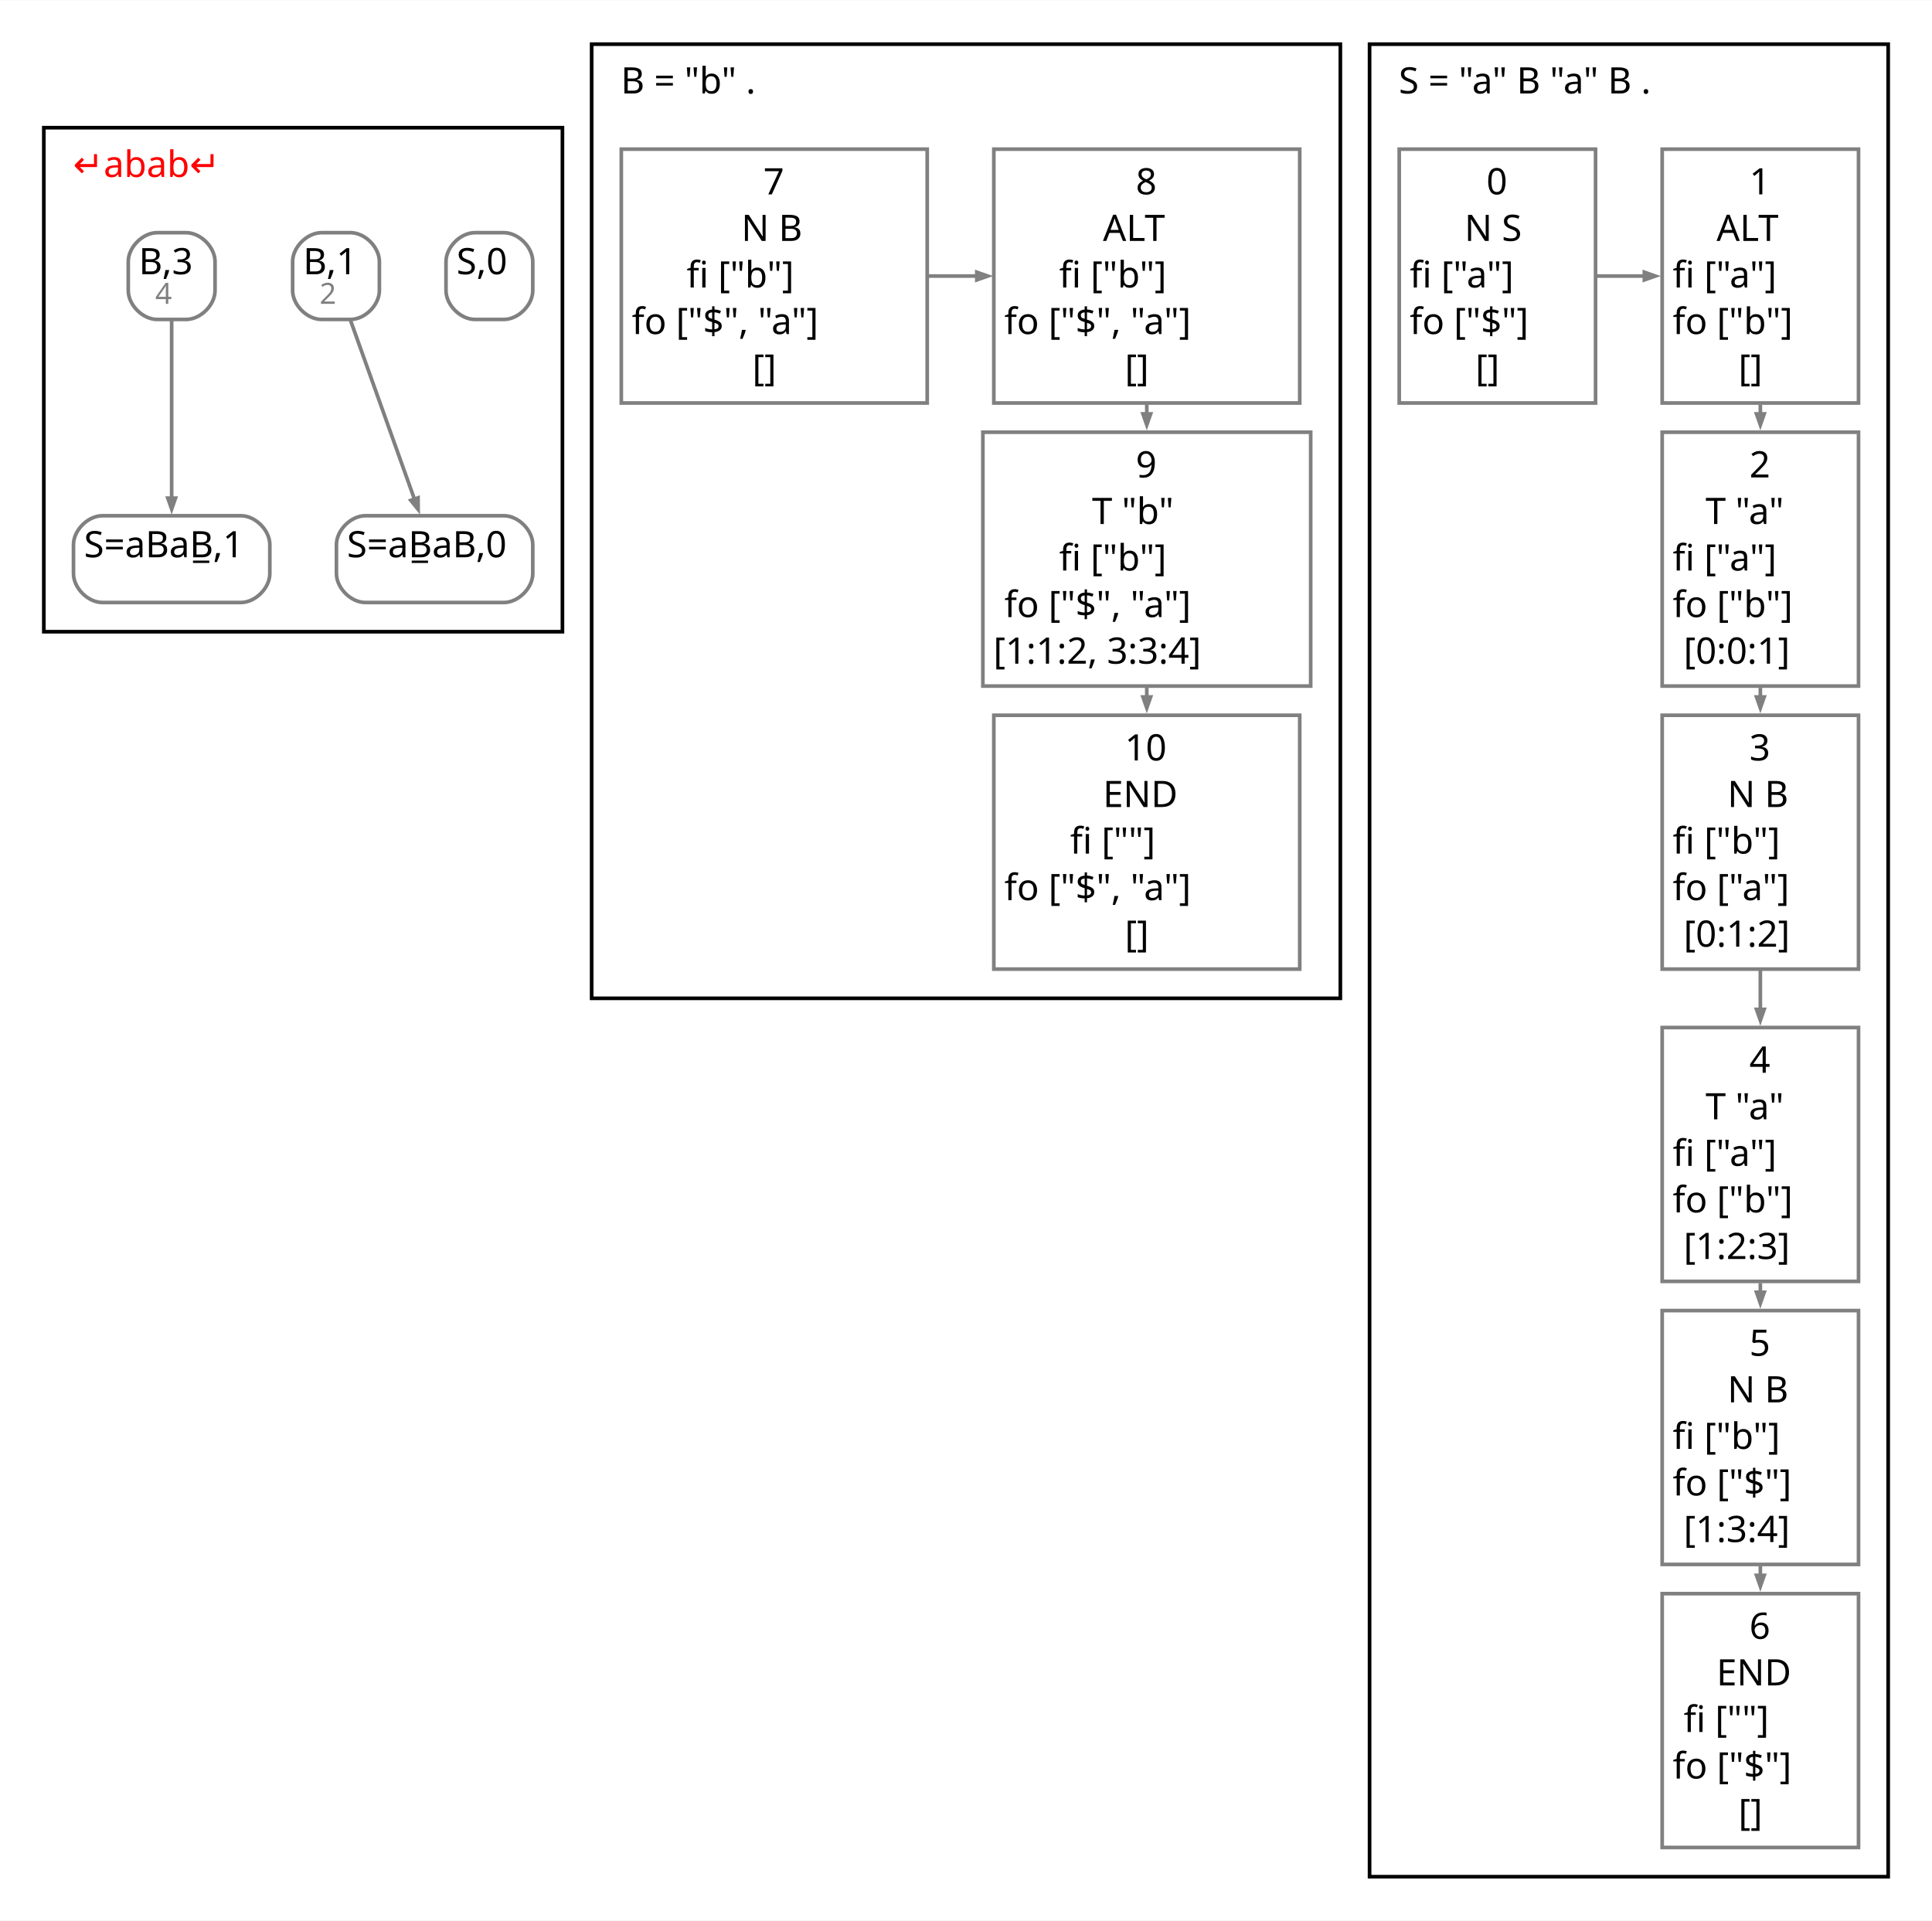
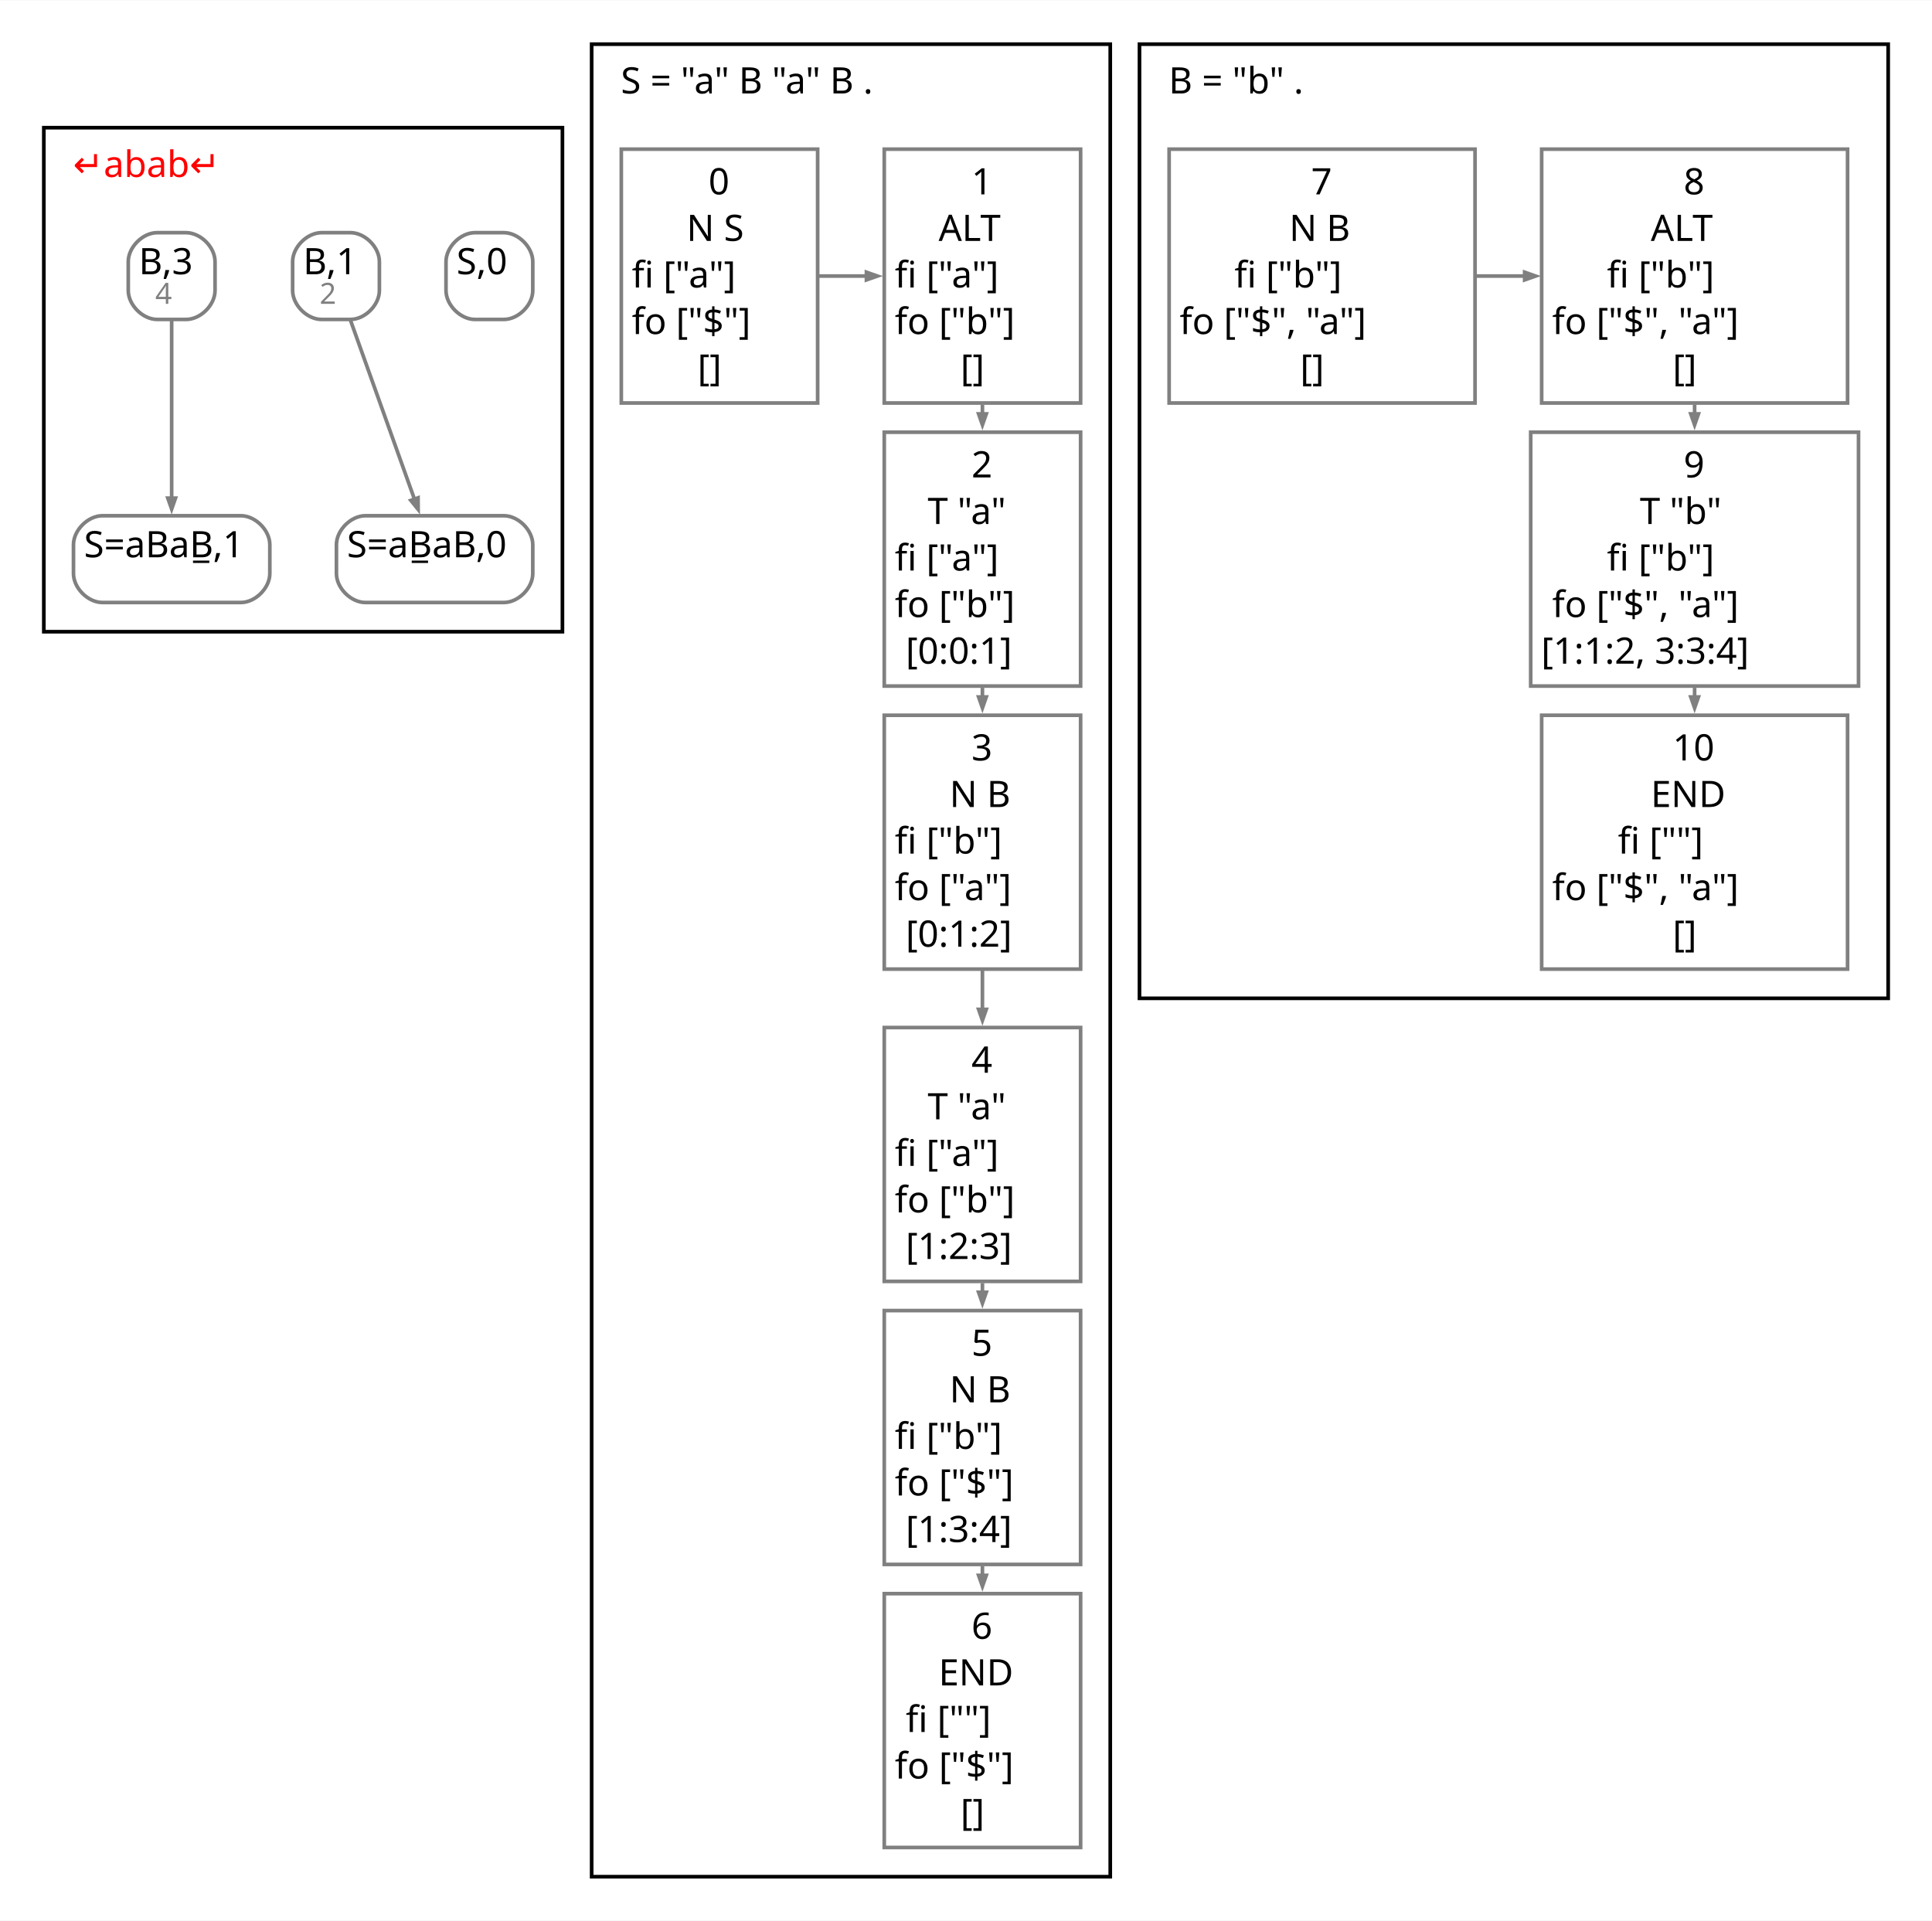
<svg xmlns="http://www.w3.org/2000/svg" width="529pt" height="526pt" viewBox="0.00 0.00 529.00 525.81">
  <g id="graph0" class="graph" transform="scale(1 1) rotate(0) translate(4 521.81)">
    <polygon fill="white" stroke="none" points="-4,4 -4,-521.81 525,-521.81 525,4 -4,4" />
    <g id="clust1" class="cluster">
      <polygon fill="none" stroke="black" points="8,-348.92 8,-486.94 150,-486.94 150,-348.92 8,-348.92" />
      <text text-anchor="start" x="16" y="-473.44" font-family="Menlo" font-size="10.00" fill="red">↵abab↵</text>
    </g>
    <g id="clust2" class="cluster">
-       <polygon fill="none" stroke="black" points="158,-248.53 158,-509.81 363,-509.81 363,-248.53 158,-248.53" />
-       <text text-anchor="start" x="166" y="-496.31" font-family="Menlo" font-size="10.00">B = "b" .</text>
+       <polygon fill="none" stroke="black" points="158,-8 158,-509.81 300,-509.81 300,-8 158,-8" />
+       <text text-anchor="start" x="166" y="-496.31" font-family="Menlo" font-size="10.00">S = "a" B "a" B .</text>
    </g>
-     <g id="clust6" class="cluster">
-       <polygon fill="none" stroke="black" points="371,-8 371,-509.81 513,-509.81 513,-8 371,-8" />
-       <text text-anchor="start" x="379" y="-496.31" font-family="Menlo" font-size="10.00">S = "a" B "a" B .</text>
+     <g id="clust9" class="cluster">
+       <polygon fill="none" stroke="black" points="308,-248.53 308,-509.81 513,-509.81 513,-248.53 308,-248.53" />
+       <text text-anchor="start" x="316" y="-496.31" font-family="Menlo" font-size="10.00">B = "b" .</text>
    </g>
    <g id="node1" class="node">
      <path fill="none" stroke="gray" d="M133.96,-458.19C133.96,-458.19 126.04,-458.19 126.04,-458.19 122.08,-458.19 118.12,-454.23 118.12,-450.26 118.12,-450.26 118.12,-442.35 118.12,-442.35 118.12,-438.38 122.08,-434.43 126.04,-434.43 126.04,-434.43 133.96,-434.43 133.96,-434.43 137.92,-434.43 141.88,-438.38 141.88,-442.35 141.88,-442.35 141.88,-450.26 141.88,-450.26 141.88,-454.23 137.92,-458.19 133.96,-458.19" />
      <text text-anchor="start" x="121" y="-446.81" font-family="Menlo" font-size="10.00">S,0</text>
      <text text-anchor="start" x="127.75" y="-438.7" font-family="Menlo" font-size="8.00" fill="gray"> </text>
    </g>
    <g id="node2" class="node">
      <path fill="none" stroke="gray" d="M133.96,-380.68C133.96,-380.68 96.04,-380.68 96.04,-380.68 92.08,-380.68 88.12,-376.72 88.12,-372.75 88.12,-372.75 88.12,-364.84 88.12,-364.84 88.12,-360.88 92.08,-356.92 96.04,-356.92 96.04,-356.92 133.96,-356.92 133.96,-356.92 137.92,-356.92 141.88,-360.88 141.88,-364.84 141.88,-364.84 141.88,-372.75 141.88,-372.75 141.88,-376.72 137.92,-380.68 133.96,-380.68" />
      <text text-anchor="start" x="91" y="-369.3" font-family="Menlo" font-size="10.00">S=aB̲aB,0</text>
      <text text-anchor="start" x="112.75" y="-361.19" font-family="Menlo" font-size="8.00" fill="gray"> </text>
    </g>
    <g id="node3" class="node">
      <path fill="none" stroke="gray" d="M61.96,-380.68C61.96,-380.68 24.04,-380.68 24.04,-380.68 20.08,-380.68 16.12,-376.72 16.12,-372.75 16.12,-372.75 16.12,-364.84 16.12,-364.84 16.12,-360.88 20.08,-356.92 24.04,-356.92 24.04,-356.92 61.96,-356.92 61.96,-356.92 65.92,-356.92 69.88,-360.88 69.88,-364.84 69.88,-364.84 69.88,-372.75 69.88,-372.75 69.88,-376.72 65.92,-380.68 61.96,-380.68" />
      <text text-anchor="start" x="19" y="-369.3" font-family="Menlo" font-size="10.00">S=aBaB̲,1</text>
      <text text-anchor="start" x="40.75" y="-361.19" font-family="Menlo" font-size="8.00" fill="gray"> </text>
    </g>
    <g id="node4" class="node">
      <path fill="none" stroke="gray" d="M91.96,-458.19C91.96,-458.19 84.04,-458.19 84.04,-458.19 80.08,-458.19 76.12,-454.23 76.12,-450.26 76.12,-450.26 76.12,-442.35 76.12,-442.35 76.12,-438.38 80.08,-434.43 84.04,-434.43 84.04,-434.43 91.96,-434.43 91.96,-434.43 95.92,-434.43 99.88,-438.38 99.88,-442.35 99.88,-442.35 99.88,-450.26 99.88,-450.26 99.88,-454.23 95.92,-458.19 91.96,-458.19" />
      <text text-anchor="start" x="79" y="-446.81" font-family="Menlo" font-size="10.00">B,1</text>
      <text text-anchor="start" x="83.5" y="-438.7" font-family="Menlo" font-size="8.00" fill="gray"> 2</text>
    </g>
    <g id="edge1" class="edge">
      <path fill="none" stroke="gray" d="M91.98,-434.16C96.65,-421.11 104.4,-399.43 109.6,-384.88" />
      <polygon fill="gray" stroke="gray" points="110.47,-385.59 110.49,-382.41 108.49,-384.88 110.47,-385.59" />
    </g>
    <g id="node5" class="node">
      <path fill="none" stroke="gray" d="M46.96,-458.19C46.96,-458.19 39.04,-458.19 39.04,-458.19 35.08,-458.19 31.12,-454.23 31.12,-450.26 31.12,-450.26 31.12,-442.35 31.12,-442.35 31.12,-438.38 35.08,-434.43 39.04,-434.43 39.04,-434.43 46.96,-434.43 46.96,-434.43 50.92,-434.43 54.88,-438.38 54.88,-442.35 54.88,-442.35 54.88,-450.26 54.88,-450.26 54.88,-454.23 50.92,-458.19 46.96,-458.19" />
      <text text-anchor="start" x="34" y="-446.81" font-family="Menlo" font-size="10.00">B,3</text>
      <text text-anchor="start" x="38.5" y="-438.7" font-family="Menlo" font-size="8.00" fill="gray"> 4</text>
    </g>
    <g id="edge2" class="edge">
      <path fill="none" stroke="gray" d="M43,-434.16C43,-421.23 43,-399.8 43,-385.26" />
      <polygon fill="gray" stroke="gray" points="44.05,-385.5 43,-382.5 41.95,-385.5 44.05,-385.5" />
    </g>
    <g id="node6" class="node">
-       <polygon fill="none" stroke="gray" points="249.88,-481.06 166.12,-481.06 166.12,-411.55 249.88,-411.55 249.88,-481.06" />
-       <text text-anchor="start" x="205" y="-468.68" font-family="Menlo" font-size="10.00">7</text>
-       <text text-anchor="start" x="199" y="-455.93" font-family="Menlo" font-size="10.00">N B</text>
-       <text text-anchor="start" x="184" y="-443.18" font-family="Menlo" font-size="10.00">fi ["b"]</text>
-       <text text-anchor="start" x="169" y="-430.43" font-family="Menlo" font-size="10.00">fo ["$", "a"]</text>
-       <text text-anchor="start" x="202" y="-417.68" font-family="Menlo" font-size="10.00">[]</text>
+       <polygon fill="none" stroke="gray" points="219.88,-481.06 166.12,-481.06 166.12,-411.55 219.88,-411.55 219.88,-481.06" />
+       <text text-anchor="start" x="190" y="-468.68" font-family="Menlo" font-size="10.00">0</text>
+       <text text-anchor="start" x="184" y="-455.93" font-family="Menlo" font-size="10.00">N S</text>
+       <text text-anchor="start" x="169" y="-443.18" font-family="Menlo" font-size="10.00">fi ["a"]</text>
+       <text text-anchor="start" x="169" y="-430.43" font-family="Menlo" font-size="10.00">fo ["$"]</text>
+       <text text-anchor="start" x="187" y="-417.68" font-family="Menlo" font-size="10.00">[]</text>
    </g>
    <g id="node7" class="node">
-       <polygon fill="none" stroke="gray" points="351.88,-481.06 268.12,-481.06 268.12,-411.55 351.88,-411.55 351.88,-481.06" />
-       <text text-anchor="start" x="307" y="-468.68" font-family="Menlo" font-size="10.00">8</text>
-       <text text-anchor="start" x="298" y="-455.93" font-family="Menlo" font-size="10.00">ALT </text>
-       <text text-anchor="start" x="286" y="-443.18" font-family="Menlo" font-size="10.00">fi ["b"]</text>
-       <text text-anchor="start" x="271" y="-430.43" font-family="Menlo" font-size="10.00">fo ["$", "a"]</text>
-       <text text-anchor="start" x="304" y="-417.68" font-family="Menlo" font-size="10.00">[]</text>
+       <polygon fill="none" stroke="gray" points="291.88,-481.06 238.12,-481.06 238.12,-411.55 291.88,-411.55 291.88,-481.06" />
+       <text text-anchor="start" x="262" y="-468.68" font-family="Menlo" font-size="10.00">1</text>
+       <text text-anchor="start" x="253" y="-455.93" font-family="Menlo" font-size="10.00">ALT </text>
+       <text text-anchor="start" x="241" y="-443.18" font-family="Menlo" font-size="10.00">fi ["a"]</text>
+       <text text-anchor="start" x="241" y="-430.43" font-family="Menlo" font-size="10.00">fo ["b"]</text>
+       <text text-anchor="start" x="259" y="-417.68" font-family="Menlo" font-size="10.00">[]</text>
+     </g>
+     <g id="edge8" class="edge">
+       <path fill="none" stroke="gray" d="M220.28,-446.31C224.65,-446.31 229.02,-446.31 233.38,-446.31" />
+       <polygon fill="gray" stroke="gray" points="233.24,-447.36 236.24,-446.31 233.24,-445.26 233.24,-447.36" />
+     </g>
+     <g id="node8" class="node">
+       <polygon fill="none" stroke="gray" points="291.88,-403.55 238.12,-403.55 238.12,-334.04 291.88,-334.04 291.88,-403.55" />
+       <text text-anchor="start" x="262" y="-391.17" font-family="Menlo" font-size="10.00">2</text>
+       <text text-anchor="start" x="250" y="-378.42" font-family="Menlo" font-size="10.00">T "a"</text>
+       <text text-anchor="start" x="241" y="-365.67" font-family="Menlo" font-size="10.00">fi ["a"]</text>
+       <text text-anchor="start" x="241" y="-352.92" font-family="Menlo" font-size="10.00">fo ["b"]</text>
+       <text text-anchor="start" x="244" y="-340.17" font-family="Menlo" font-size="10.00">[0:0:1]</text>
+     </g>
+     <g id="edge7" class="edge">
+       <path fill="none" stroke="gray" d="M265,-411.08C265,-410.21 265,-409.33 265,-408.45" />
+       <polygon fill="gray" stroke="gray" points="266.05,-408.56 265,-405.56 263.95,-408.56 266.05,-408.56" />
+     </g>
+     <g id="node9" class="node">
+       <polygon fill="none" stroke="gray" points="291.88,-326.04 238.12,-326.04 238.12,-256.53 291.88,-256.53 291.88,-326.04" />
+       <text text-anchor="start" x="262" y="-313.66" font-family="Menlo" font-size="10.00">3</text>
+       <text text-anchor="start" x="256" y="-300.91" font-family="Menlo" font-size="10.00">N B</text>
+       <text text-anchor="start" x="241" y="-288.16" font-family="Menlo" font-size="10.00">fi ["b"]</text>
+       <text text-anchor="start" x="241" y="-275.41" font-family="Menlo" font-size="10.00">fo ["a"]</text>
+       <text text-anchor="start" x="244" y="-262.66" font-family="Menlo" font-size="10.00">[0:1:2]</text>
+     </g>
+     <g id="edge6" class="edge">
+       <path fill="none" stroke="gray" d="M265,-333.57C265,-332.7 265,-331.82 265,-330.94" />
+       <polygon fill="gray" stroke="gray" points="266.05,-331.05 265,-328.05 263.95,-331.05 266.05,-331.05" />
+     </g>
+     <g id="node10" class="node">
+       <polygon fill="none" stroke="gray" points="291.88,-240.53 238.12,-240.53 238.12,-171.02 291.88,-171.02 291.88,-240.53" />
+       <text text-anchor="start" x="262" y="-228.15" font-family="Menlo" font-size="10.00">4</text>
+       <text text-anchor="start" x="250" y="-215.4" font-family="Menlo" font-size="10.00">T "a"</text>
+       <text text-anchor="start" x="241" y="-202.65" font-family="Menlo" font-size="10.00">fi ["a"]</text>
+       <text text-anchor="start" x="241" y="-189.9" font-family="Menlo" font-size="10.00">fo ["b"]</text>
+       <text text-anchor="start" x="244" y="-177.15" font-family="Menlo" font-size="10.00">[1:2:3]</text>
    </g>
    <g id="edge5" class="edge">
-       <path fill="none" stroke="gray" d="M250.23,-446.31C254.67,-446.31 259.11,-446.31 263.54,-446.31" />
-       <polygon fill="gray" stroke="gray" points="263.46,-447.36 266.46,-446.31 263.46,-445.26 263.46,-447.36" />
+       <path fill="none" stroke="gray" d="M265,-256.32C265,-252.68 265,-248.97 265,-245.28" />
+       <polygon fill="gray" stroke="gray" points="266.05,-245.5 265,-242.5 263.95,-245.5 266.05,-245.5" />
    </g>
-     <g id="node8" class="node">
-       <polygon fill="none" stroke="gray" points="354.88,-403.55 265.12,-403.55 265.12,-334.04 354.88,-334.04 354.88,-403.55" />
-       <text text-anchor="start" x="307" y="-391.17" font-family="Menlo" font-size="10.00">9</text>
-       <text text-anchor="start" x="295" y="-378.42" font-family="Menlo" font-size="10.00">T "b"</text>
-       <text text-anchor="start" x="286" y="-365.67" font-family="Menlo" font-size="10.00">fi ["b"]</text>
-       <text text-anchor="start" x="271" y="-352.92" font-family="Menlo" font-size="10.00">fo ["$", "a"]</text>
-       <text text-anchor="start" x="268" y="-340.17" font-family="Menlo" font-size="10.00">[1:1:2, 3:3:4]</text>
+     <g id="node11" class="node">
+       <polygon fill="none" stroke="gray" points="291.88,-163.02 238.12,-163.02 238.12,-93.51 291.88,-93.51 291.88,-163.02" />
+       <text text-anchor="start" x="262" y="-150.64" font-family="Menlo" font-size="10.00">5</text>
+       <text text-anchor="start" x="256" y="-137.89" font-family="Menlo" font-size="10.00">N B</text>
+       <text text-anchor="start" x="241" y="-125.14" font-family="Menlo" font-size="10.00">fi ["b"]</text>
+       <text text-anchor="start" x="241" y="-112.39" font-family="Menlo" font-size="10.00">fo ["$"]</text>
+       <text text-anchor="start" x="244" y="-99.64" font-family="Menlo" font-size="10.00">[1:3:4]</text>
    </g>
    <g id="edge4" class="edge">
-       <path fill="none" stroke="gray" d="M310,-411.08C310,-410.21 310,-409.33 310,-408.45" />
-       <polygon fill="gray" stroke="gray" points="311.05,-408.56 310,-405.56 308.95,-408.56 311.05,-408.56" />
+       <path fill="none" stroke="gray" d="M265,-170.55C265,-169.68 265,-168.8 265,-167.92" />
+       <polygon fill="gray" stroke="gray" points="266.05,-168.03 265,-165.03 263.95,-168.03 266.05,-168.03" />
    </g>
-     <g id="node9" class="node">
-       <polygon fill="none" stroke="gray" points="351.88,-326.04 268.12,-326.04 268.12,-256.53 351.88,-256.53 351.88,-326.04" />
-       <text text-anchor="start" x="304" y="-313.66" font-family="Menlo" font-size="10.00">10</text>
-       <text text-anchor="start" x="298" y="-300.91" font-family="Menlo" font-size="10.00">END </text>
-       <text text-anchor="start" x="289" y="-288.16" font-family="Menlo" font-size="10.00">fi [""]</text>
-       <text text-anchor="start" x="271" y="-275.41" font-family="Menlo" font-size="10.00">fo ["$", "a"]</text>
-       <text text-anchor="start" x="304" y="-262.66" font-family="Menlo" font-size="10.00">[]</text>
+     <g id="node12" class="node">
+       <polygon fill="none" stroke="gray" points="291.88,-85.51 238.12,-85.51 238.12,-16 291.88,-16 291.88,-85.51" />
+       <text text-anchor="start" x="262" y="-73.13" font-family="Menlo" font-size="10.00">6</text>
+       <text text-anchor="start" x="253" y="-60.38" font-family="Menlo" font-size="10.00">END </text>
+       <text text-anchor="start" x="244" y="-47.63" font-family="Menlo" font-size="10.00">fi [""]</text>
+       <text text-anchor="start" x="241" y="-34.88" font-family="Menlo" font-size="10.00">fo ["$"]</text>
+       <text text-anchor="start" x="259" y="-22.13" font-family="Menlo" font-size="10.00">[]</text>
    </g>
    <g id="edge3" class="edge">
-       <path fill="none" stroke="gray" d="M310,-333.57C310,-332.7 310,-331.82 310,-330.94" />
-       <polygon fill="gray" stroke="gray" points="311.05,-331.05 310,-328.05 308.95,-331.05 311.05,-331.05" />
-     </g>
-     <g id="node12" class="node">
-       <polygon fill="none" stroke="gray" points="432.88,-481.06 379.12,-481.06 379.12,-411.55 432.88,-411.55 432.88,-481.06" />
-       <text text-anchor="start" x="403" y="-468.68" font-family="Menlo" font-size="10.00">0</text>
-       <text text-anchor="start" x="397" y="-455.93" font-family="Menlo" font-size="10.00">N S</text>
-       <text text-anchor="start" x="382" y="-443.18" font-family="Menlo" font-size="10.00">fi ["a"]</text>
-       <text text-anchor="start" x="382" y="-430.43" font-family="Menlo" font-size="10.00">fo ["$"]</text>
-       <text text-anchor="start" x="400" y="-417.68" font-family="Menlo" font-size="10.00">[]</text>
-     </g>
-     <g id="node13" class="node">
-       <polygon fill="none" stroke="gray" points="504.88,-481.06 451.12,-481.06 451.12,-411.55 504.88,-411.55 504.88,-481.06" />
-       <text text-anchor="start" x="475" y="-468.68" font-family="Menlo" font-size="10.00">1</text>
-       <text text-anchor="start" x="466" y="-455.93" font-family="Menlo" font-size="10.00">ALT </text>
-       <text text-anchor="start" x="454" y="-443.18" font-family="Menlo" font-size="10.00">fi ["a"]</text>
-       <text text-anchor="start" x="454" y="-430.43" font-family="Menlo" font-size="10.00">fo ["b"]</text>
-       <text text-anchor="start" x="472" y="-417.68" font-family="Menlo" font-size="10.00">[]</text>
-     </g>
-     <g id="edge15" class="edge">
-       <path fill="none" stroke="gray" d="M433.28,-446.31C437.65,-446.31 442.02,-446.31 446.38,-446.31" />
-       <polygon fill="gray" stroke="gray" points="446.24,-447.36 449.24,-446.31 446.24,-445.26 446.24,-447.36" />
-     </g>
-     <g id="node14" class="node">
-       <polygon fill="none" stroke="gray" points="504.88,-403.55 451.12,-403.55 451.12,-334.04 504.88,-334.04 504.88,-403.55" />
-       <text text-anchor="start" x="475" y="-391.17" font-family="Menlo" font-size="10.00">2</text>
-       <text text-anchor="start" x="463" y="-378.42" font-family="Menlo" font-size="10.00">T "a"</text>
-       <text text-anchor="start" x="454" y="-365.67" font-family="Menlo" font-size="10.00">fi ["a"]</text>
-       <text text-anchor="start" x="454" y="-352.92" font-family="Menlo" font-size="10.00">fo ["b"]</text>
-       <text text-anchor="start" x="457" y="-340.17" font-family="Menlo" font-size="10.00">[0:0:1]</text>
-     </g>
-     <g id="edge14" class="edge">
-       <path fill="none" stroke="gray" d="M478,-411.08C478,-410.21 478,-409.33 478,-408.45" />
-       <polygon fill="gray" stroke="gray" points="479.05,-408.56 478,-405.56 476.95,-408.56 479.05,-408.56" />
-     </g>
-     <g id="node15" class="node">
-       <polygon fill="none" stroke="gray" points="504.88,-326.04 451.12,-326.04 451.12,-256.53 504.88,-256.53 504.88,-326.04" />
-       <text text-anchor="start" x="475" y="-313.66" font-family="Menlo" font-size="10.00">3</text>
-       <text text-anchor="start" x="469" y="-300.91" font-family="Menlo" font-size="10.00">N B</text>
-       <text text-anchor="start" x="454" y="-288.16" font-family="Menlo" font-size="10.00">fi ["b"]</text>
-       <text text-anchor="start" x="454" y="-275.41" font-family="Menlo" font-size="10.00">fo ["a"]</text>
-       <text text-anchor="start" x="457" y="-262.66" font-family="Menlo" font-size="10.00">[0:1:2]</text>
-     </g>
-     <g id="edge13" class="edge">
-       <path fill="none" stroke="gray" d="M478,-333.57C478,-332.7 478,-331.82 478,-330.94" />
-       <polygon fill="gray" stroke="gray" points="479.05,-331.05 478,-328.05 476.95,-331.05 479.05,-331.05" />
-     </g>
-     <g id="node16" class="node">
-       <polygon fill="none" stroke="gray" points="504.88,-240.53 451.12,-240.53 451.12,-171.02 504.88,-171.02 504.88,-240.53" />
-       <text text-anchor="start" x="475" y="-228.15" font-family="Menlo" font-size="10.00">4</text>
-       <text text-anchor="start" x="463" y="-215.4" font-family="Menlo" font-size="10.00">T "a"</text>
-       <text text-anchor="start" x="454" y="-202.65" font-family="Menlo" font-size="10.00">fi ["a"]</text>
-       <text text-anchor="start" x="454" y="-189.9" font-family="Menlo" font-size="10.00">fo ["b"]</text>
-       <text text-anchor="start" x="457" y="-177.15" font-family="Menlo" font-size="10.00">[1:2:3]</text>
-     </g>
-     <g id="edge12" class="edge">
-       <path fill="none" stroke="gray" d="M478,-256.32C478,-252.68 478,-248.97 478,-245.28" />
-       <polygon fill="gray" stroke="gray" points="479.05,-245.5 478,-242.5 476.95,-245.5 479.05,-245.5" />
-     </g>
-     <g id="node17" class="node">
-       <polygon fill="none" stroke="gray" points="504.88,-163.02 451.12,-163.02 451.12,-93.51 504.88,-93.51 504.88,-163.02" />
-       <text text-anchor="start" x="475" y="-150.64" font-family="Menlo" font-size="10.00">5</text>
-       <text text-anchor="start" x="469" y="-137.89" font-family="Menlo" font-size="10.00">N B</text>
-       <text text-anchor="start" x="454" y="-125.14" font-family="Menlo" font-size="10.00">fi ["b"]</text>
-       <text text-anchor="start" x="454" y="-112.39" font-family="Menlo" font-size="10.00">fo ["$"]</text>
-       <text text-anchor="start" x="457" y="-99.64" font-family="Menlo" font-size="10.00">[1:3:4]</text>
-     </g>
-     <g id="edge11" class="edge">
-       <path fill="none" stroke="gray" d="M478,-170.55C478,-169.68 478,-168.8 478,-167.92" />
-       <polygon fill="gray" stroke="gray" points="479.05,-168.03 478,-165.03 476.95,-168.03 479.05,-168.03" />
+       <path fill="none" stroke="gray" d="M265,-93.04C265,-92.17 265,-91.29 265,-90.41" />
+       <polygon fill="gray" stroke="gray" points="266.05,-90.52 265,-87.52 263.95,-90.52 266.05,-90.52" />
    </g>
    <g id="node18" class="node">
-       <polygon fill="none" stroke="gray" points="504.88,-85.51 451.12,-85.51 451.12,-16 504.88,-16 504.88,-85.51" />
-       <text text-anchor="start" x="475" y="-73.13" font-family="Menlo" font-size="10.00">6</text>
-       <text text-anchor="start" x="466" y="-60.38" font-family="Menlo" font-size="10.00">END </text>
-       <text text-anchor="start" x="457" y="-47.63" font-family="Menlo" font-size="10.00">fi [""]</text>
-       <text text-anchor="start" x="454" y="-34.88" font-family="Menlo" font-size="10.00">fo ["$"]</text>
-       <text text-anchor="start" x="472" y="-22.13" font-family="Menlo" font-size="10.00">[]</text>
+       <polygon fill="none" stroke="gray" points="399.88,-481.06 316.12,-481.06 316.12,-411.55 399.88,-411.55 399.88,-481.06" />
+       <text text-anchor="start" x="355" y="-468.68" font-family="Menlo" font-size="10.00">7</text>
+       <text text-anchor="start" x="349" y="-455.93" font-family="Menlo" font-size="10.00">N B</text>
+       <text text-anchor="start" x="334" y="-443.18" font-family="Menlo" font-size="10.00">fi ["b"]</text>
+       <text text-anchor="start" x="319" y="-430.43" font-family="Menlo" font-size="10.00">fo ["$", "a"]</text>
+       <text text-anchor="start" x="352" y="-417.68" font-family="Menlo" font-size="10.00">[]</text>
    </g>
-     <g id="edge10" class="edge">
-       <path fill="none" stroke="gray" d="M478,-93.04C478,-92.17 478,-91.29 478,-90.41" />
-       <polygon fill="gray" stroke="gray" points="479.05,-90.52 478,-87.52 476.95,-90.52 479.05,-90.52" />
+     <g id="node19" class="node">
+       <polygon fill="none" stroke="gray" points="501.88,-481.06 418.12,-481.06 418.12,-411.55 501.88,-411.55 501.88,-481.06" />
+       <text text-anchor="start" x="457" y="-468.68" font-family="Menlo" font-size="10.00">8</text>
+       <text text-anchor="start" x="448" y="-455.93" font-family="Menlo" font-size="10.00">ALT </text>
+       <text text-anchor="start" x="436" y="-443.18" font-family="Menlo" font-size="10.00">fi ["b"]</text>
+       <text text-anchor="start" x="421" y="-430.43" font-family="Menlo" font-size="10.00">fo ["$", "a"]</text>
+       <text text-anchor="start" x="454" y="-417.68" font-family="Menlo" font-size="10.00">[]</text>
+     </g>
+     <g id="edge21" class="edge">
+       <path fill="none" stroke="gray" d="M400.23,-446.31C404.67,-446.31 409.11,-446.31 413.54,-446.31" />
+       <polygon fill="gray" stroke="gray" points="413.46,-447.36 416.46,-446.31 413.46,-445.26 413.46,-447.36" />
+     </g>
+     <g id="node20" class="node">
+       <polygon fill="none" stroke="gray" points="504.88,-403.55 415.12,-403.55 415.12,-334.04 504.88,-334.04 504.88,-403.55" />
+       <text text-anchor="start" x="457" y="-391.17" font-family="Menlo" font-size="10.00">9</text>
+       <text text-anchor="start" x="445" y="-378.42" font-family="Menlo" font-size="10.00">T "b"</text>
+       <text text-anchor="start" x="436" y="-365.67" font-family="Menlo" font-size="10.00">fi ["b"]</text>
+       <text text-anchor="start" x="421" y="-352.92" font-family="Menlo" font-size="10.00">fo ["$", "a"]</text>
+       <text text-anchor="start" x="418" y="-340.17" font-family="Menlo" font-size="10.00">[1:1:2, 3:3:4]</text>
+     </g>
+     <g id="edge20" class="edge">
+       <path fill="none" stroke="gray" d="M460,-411.08C460,-410.21 460,-409.33 460,-408.45" />
+       <polygon fill="gray" stroke="gray" points="461.05,-408.56 460,-405.56 458.95,-408.56 461.05,-408.56" />
+     </g>
+     <g id="node21" class="node">
+       <polygon fill="none" stroke="gray" points="501.88,-326.04 418.12,-326.04 418.12,-256.53 501.88,-256.53 501.88,-326.04" />
+       <text text-anchor="start" x="454" y="-313.66" font-family="Menlo" font-size="10.00">10</text>
+       <text text-anchor="start" x="448" y="-300.91" font-family="Menlo" font-size="10.00">END </text>
+       <text text-anchor="start" x="439" y="-288.16" font-family="Menlo" font-size="10.00">fi [""]</text>
+       <text text-anchor="start" x="421" y="-275.41" font-family="Menlo" font-size="10.00">fo ["$", "a"]</text>
+       <text text-anchor="start" x="454" y="-262.66" font-family="Menlo" font-size="10.00">[]</text>
+     </g>
+     <g id="edge19" class="edge">
+       <path fill="none" stroke="gray" d="M460,-333.57C460,-332.7 460,-331.82 460,-330.94" />
+       <polygon fill="gray" stroke="gray" points="461.05,-331.05 460,-328.05 458.95,-331.05 461.05,-331.05" />
    </g>
  </g>
</svg>
